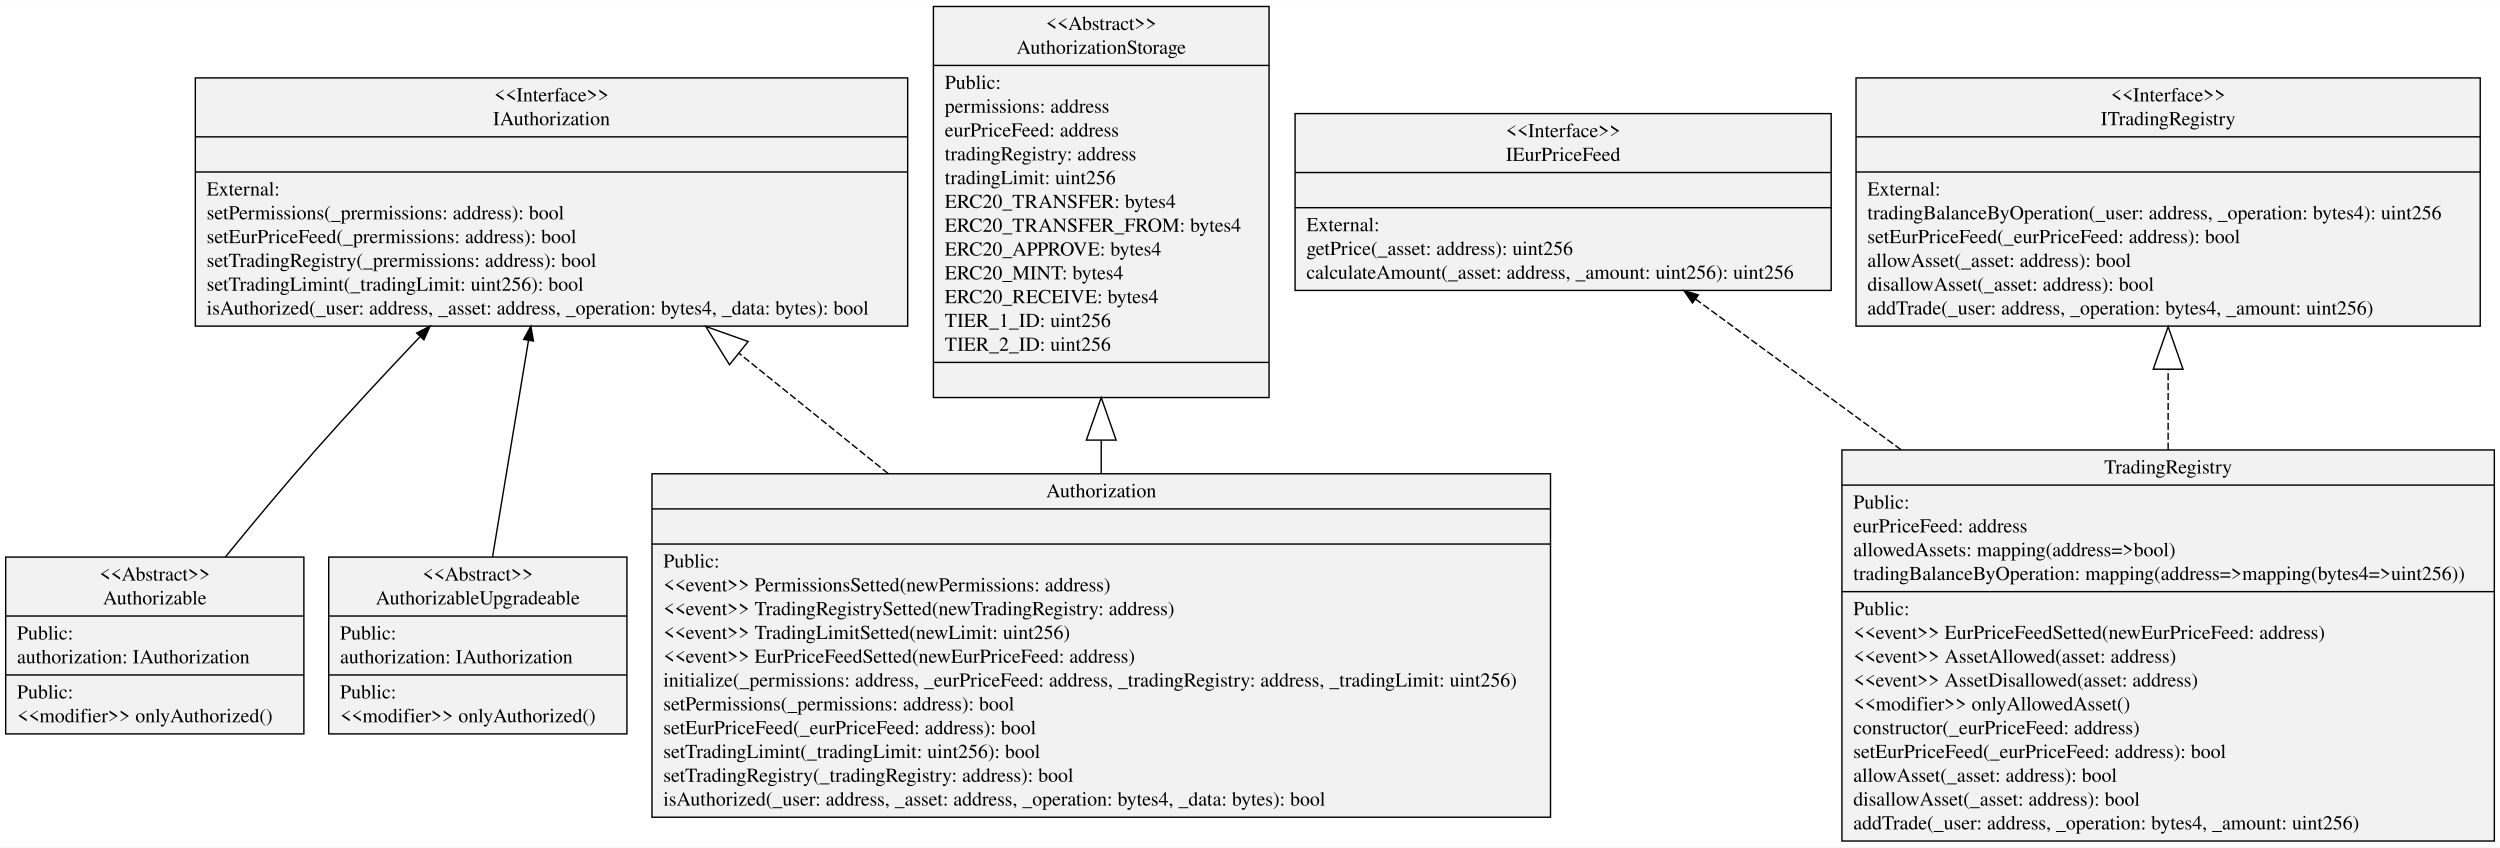
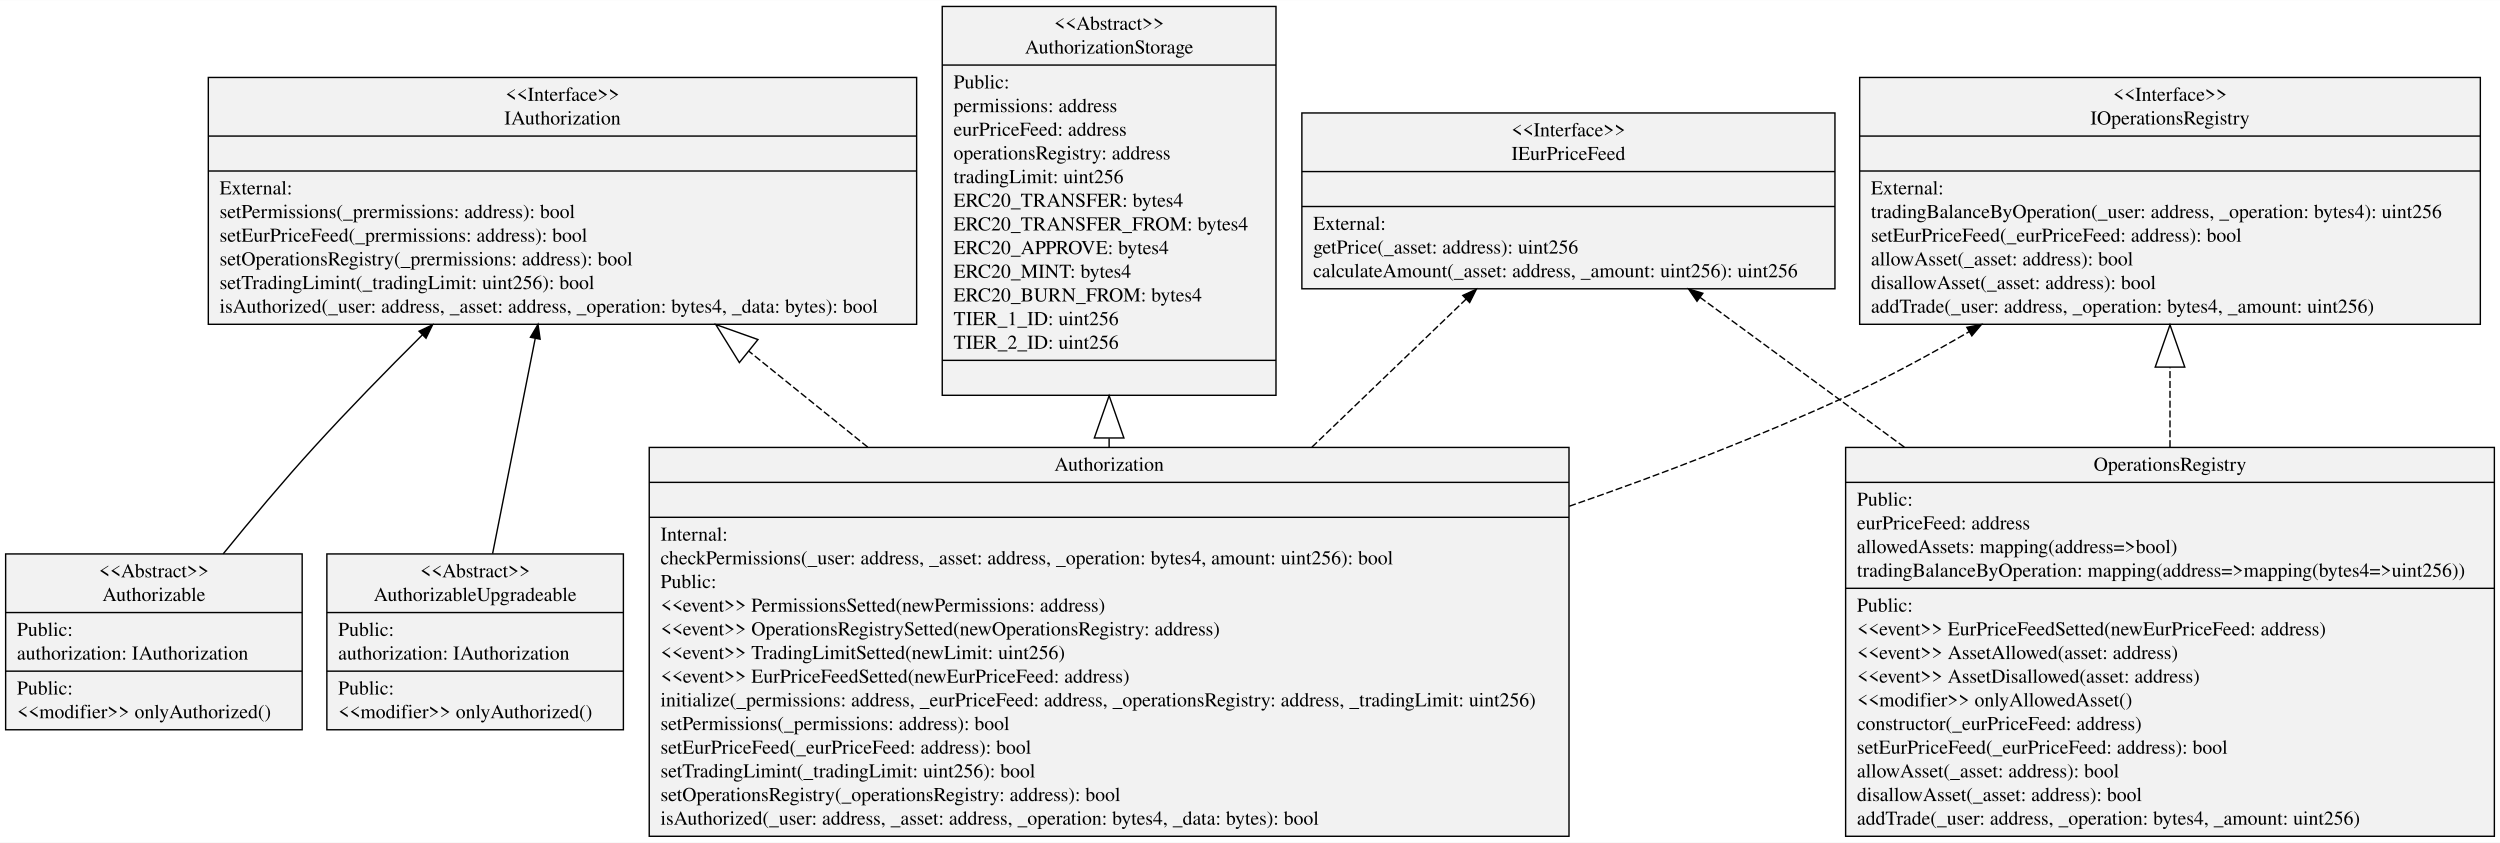
- <svg xmlns="http://www.w3.org/2000/svg" width="1764pt" height="598pt" viewBox="0.00 0.00 1764.47 598.00">
+ <svg xmlns="http://www.w3.org/2000/svg" width="1774pt" height="598pt" viewBox="0.00 0.00 1774.47 598.00">
  <g id="graph0" class="graph" transform="scale(1 1) rotate(0) translate(4 594)">
-     <polygon fill="#ffffff" stroke="transparent" points="-4,4 -4,-594 1760.472,-594 1760.472,4 -4,4" />
+     <polygon fill="#ffffff" stroke="transparent" points="-4,4 -4,-594 1770.472,-594 1770.472,4 -4,4" />
    <g id="node1" class="node">
      <polygon fill="#f2f2f2" stroke="#000000" points="0,-76.1 0,-200.9 210.475,-200.9 210.475,-76.1 0,-76.1" />
      <text text-anchor="middle" x="105.238" y="-184.3" font-family="Times,serif" font-size="14.00" fill="#000000">&lt;&lt;Abstract&gt;&gt;</text>
      <text text-anchor="middle" x="105.238" y="-167.5" font-family="Times,serif" font-size="14.00" fill="#000000">Authorizable</text>
      <polyline fill="none" stroke="#000000" points="0,-159.3 210.475,-159.3 " />
      <text text-anchor="start" x="8" y="-142.7" font-family="Times,serif" font-size="14.00" fill="#000000">Public:</text>
      <text text-anchor="start" x="8" y="-125.9" font-family="Times,serif" font-size="14.00" fill="#000000">   authorization: IAuthorization</text>
      <polyline fill="none" stroke="#000000" points="0,-117.7 210.475,-117.7 " />
      <text text-anchor="start" x="8" y="-101.1" font-family="Times,serif" font-size="14.00" fill="#000000">Public:</text>
      <text text-anchor="start" x="8" y="-84.3" font-family="Times,serif" font-size="14.00" fill="#000000">    &lt;&lt;modifier&gt;&gt; onlyAuthorized()</text>
    </g>
    <g id="node5" class="node">
-       <polygon fill="#f2f2f2" stroke="#000000" points="133.86,-363.9 133.86,-539.1 636.615,-539.1 636.615,-363.9 133.86,-363.9" />
-       <text text-anchor="middle" x="385.238" y="-522.5" font-family="Times,serif" font-size="14.00" fill="#000000">&lt;&lt;Interface&gt;&gt;</text>
-       <text text-anchor="middle" x="385.238" y="-505.7" font-family="Times,serif" font-size="14.00" fill="#000000">IAuthorization</text>
-       <polyline fill="none" stroke="#000000" points="133.86,-497.5 636.615,-497.5 " />
-       <text text-anchor="middle" x="385.238" y="-480.9" font-family="Times,serif" font-size="14.00" fill="#000000"> </text>
-       <polyline fill="none" stroke="#000000" points="133.86,-472.7 636.615,-472.7 " />
-       <text text-anchor="start" x="141.86" y="-456.1" font-family="Times,serif" font-size="14.00" fill="#000000">External:</text>
-       <text text-anchor="start" x="141.86" y="-439.3" font-family="Times,serif" font-size="14.00" fill="#000000">     setPermissions(_prermissions: address): bool</text>
-       <text text-anchor="start" x="141.86" y="-422.5" font-family="Times,serif" font-size="14.00" fill="#000000">     setEurPriceFeed(_prermissions: address): bool</text>
-       <text text-anchor="start" x="141.86" y="-405.7" font-family="Times,serif" font-size="14.00" fill="#000000">     setTradingRegistry(_prermissions: address): bool</text>
-       <text text-anchor="start" x="141.86" y="-388.9" font-family="Times,serif" font-size="14.00" fill="#000000">     setTradingLimint(_tradingLimit: uint256): bool</text>
-       <text text-anchor="start" x="141.86" y="-372.1" font-family="Times,serif" font-size="14.00" fill="#000000">     isAuthorized(_user: address, _asset: address, _operation: bytes4, _data: bytes): bool</text>
+       <polygon fill="#f2f2f2" stroke="#000000" points="143.86,-363.9 143.86,-539.1 646.615,-539.1 646.615,-363.9 143.86,-363.9" />
+       <text text-anchor="middle" x="395.238" y="-522.5" font-family="Times,serif" font-size="14.00" fill="#000000">&lt;&lt;Interface&gt;&gt;</text>
+       <text text-anchor="middle" x="395.238" y="-505.7" font-family="Times,serif" font-size="14.00" fill="#000000">IAuthorization</text>
+       <polyline fill="none" stroke="#000000" points="143.86,-497.5 646.615,-497.5 " />
+       <text text-anchor="middle" x="395.238" y="-480.9" font-family="Times,serif" font-size="14.00" fill="#000000"> </text>
+       <polyline fill="none" stroke="#000000" points="143.86,-472.7 646.615,-472.7 " />
+       <text text-anchor="start" x="151.86" y="-456.1" font-family="Times,serif" font-size="14.00" fill="#000000">External:</text>
+       <text text-anchor="start" x="151.86" y="-439.3" font-family="Times,serif" font-size="14.00" fill="#000000">     setPermissions(_prermissions: address): bool</text>
+       <text text-anchor="start" x="151.86" y="-422.5" font-family="Times,serif" font-size="14.00" fill="#000000">     setEurPriceFeed(_prermissions: address): bool</text>
+       <text text-anchor="start" x="151.86" y="-405.7" font-family="Times,serif" font-size="14.00" fill="#000000">     setOperationsRegistry(_prermissions: address): bool</text>
+       <text text-anchor="start" x="151.86" y="-388.9" font-family="Times,serif" font-size="14.00" fill="#000000">     setTradingLimint(_tradingLimit: uint256): bool</text>
+       <text text-anchor="start" x="151.86" y="-372.1" font-family="Times,serif" font-size="14.00" fill="#000000">     isAuthorized(_user: address, _asset: address, _operation: bytes4, _data: bytes): bool</text>
    </g>
    <g id="edge1" class="edge">
-       <path fill="none" stroke="#000000" d="M155.095,-201.003C174.711,-225.079 197.667,-252.631 219.238,-277 242.444,-303.217 268.229,-330.952 292.423,-356.408" />
-       <polygon fill="#000000" stroke="#000000" points="290.106,-359.05 299.537,-363.877 295.174,-354.222 290.106,-359.05" />
+       <path fill="none" stroke="#000000" d="M154.443,-200.991C174.072,-225.192 197.208,-252.834 219.238,-277 243.349,-303.45 270.373,-331.135 295.871,-356.459" />
+       <polygon fill="#000000" stroke="#000000" points="293.45,-358.987 303.019,-363.536 298.375,-354.013 293.45,-358.987" />
    </g>
    <g id="node2" class="node">
      <polygon fill="#f2f2f2" stroke="#000000" points="228,-76.1 228,-200.9 438.475,-200.9 438.475,-76.1 228,-76.1" />
      <text text-anchor="middle" x="333.238" y="-184.3" font-family="Times,serif" font-size="14.00" fill="#000000">&lt;&lt;Abstract&gt;&gt;</text>
      <text text-anchor="middle" x="333.238" y="-167.5" font-family="Times,serif" font-size="14.00" fill="#000000">AuthorizableUpgradeable</text>
      <polyline fill="none" stroke="#000000" points="228,-159.3 438.475,-159.3 " />
      <text text-anchor="start" x="236" y="-142.7" font-family="Times,serif" font-size="14.00" fill="#000000">Public:</text>
      <text text-anchor="start" x="236" y="-125.9" font-family="Times,serif" font-size="14.00" fill="#000000">   authorization: IAuthorization</text>
      <polyline fill="none" stroke="#000000" points="228,-117.7 438.475,-117.7 " />
      <text text-anchor="start" x="236" y="-101.1" font-family="Times,serif" font-size="14.00" fill="#000000">Public:</text>
      <text text-anchor="start" x="236" y="-84.3" font-family="Times,serif" font-size="14.00" fill="#000000">    &lt;&lt;modifier&gt;&gt; onlyAuthorized()</text>
    </g>
    <g id="edge2" class="edge">
-       <path fill="none" stroke="#000000" d="M343.636,-201.088C350.887,-244.733 360.707,-303.842 368.985,-353.671" />
-       <polygon fill="#000000" stroke="#000000" points="365.581,-354.539 370.673,-363.83 372.486,-353.392 365.581,-354.539" />
+       <path fill="none" stroke="#000000" d="M345.635,-201.088C354.299,-244.824 366.038,-304.089 375.921,-353.983" />
+       <polygon fill="#000000" stroke="#000000" points="372.495,-354.701 377.872,-363.83 379.362,-353.34 372.495,-354.701" />
    </g>
    <g id="node3" class="node">
-       <polygon fill="#f2f2f2" stroke="#000000" points="456.145,-17.3 456.145,-259.7 1090.33,-259.7 1090.33,-17.3 456.145,-17.3" />
-       <text text-anchor="middle" x="773.238" y="-243.1" font-family="Times,serif" font-size="14.00" fill="#000000">Authorization</text>
-       <polyline fill="none" stroke="#000000" points="456.145,-234.9 1090.33,-234.9 " />
-       <text text-anchor="middle" x="773.238" y="-218.3" font-family="Times,serif" font-size="14.00" fill="#000000"> </text>
-       <polyline fill="none" stroke="#000000" points="456.145,-210.1 1090.33,-210.1 " />
-       <text text-anchor="start" x="464.145" y="-193.5" font-family="Times,serif" font-size="14.00" fill="#000000">Public:</text>
-       <text text-anchor="start" x="464.145" y="-176.7" font-family="Times,serif" font-size="14.00" fill="#000000">    &lt;&lt;event&gt;&gt; PermissionsSetted(newPermissions: address)</text>
-       <text text-anchor="start" x="464.145" y="-159.9" font-family="Times,serif" font-size="14.00" fill="#000000">    &lt;&lt;event&gt;&gt; TradingRegistrySetted(newTradingRegistry: address)</text>
-       <text text-anchor="start" x="464.145" y="-143.1" font-family="Times,serif" font-size="14.00" fill="#000000">    &lt;&lt;event&gt;&gt; TradingLimitSetted(newLimit: uint256)</text>
-       <text text-anchor="start" x="464.145" y="-126.3" font-family="Times,serif" font-size="14.00" fill="#000000">    &lt;&lt;event&gt;&gt; EurPriceFeedSetted(newEurPriceFeed: address)</text>
-       <text text-anchor="start" x="464.145" y="-109.5" font-family="Times,serif" font-size="14.00" fill="#000000">    initialize(_permissions: address, _eurPriceFeed: address, _tradingRegistry: address, _tradingLimit: uint256)</text>
-       <text text-anchor="start" x="464.145" y="-92.7" font-family="Times,serif" font-size="14.00" fill="#000000">    setPermissions(_permissions: address): bool</text>
-       <text text-anchor="start" x="464.145" y="-75.9" font-family="Times,serif" font-size="14.00" fill="#000000">    setEurPriceFeed(_eurPriceFeed: address): bool</text>
-       <text text-anchor="start" x="464.145" y="-59.1" font-family="Times,serif" font-size="14.00" fill="#000000">    setTradingLimint(_tradingLimit: uint256): bool</text>
-       <text text-anchor="start" x="464.145" y="-42.3" font-family="Times,serif" font-size="14.00" fill="#000000">    setTradingRegistry(_tradingRegistry: address): bool</text>
-       <text text-anchor="start" x="464.145" y="-25.5" font-family="Times,serif" font-size="14.00" fill="#000000">    isAuthorized(_user: address, _asset: address, _operation: bytes4, _data: bytes): bool</text>
+       <polygon fill="#f2f2f2" stroke="#000000" points="456.815,-.5 456.815,-276.5 1109.66,-276.5 1109.66,-.5 456.815,-.5" />
+       <text text-anchor="middle" x="783.238" y="-259.9" font-family="Times,serif" font-size="14.00" fill="#000000">Authorization</text>
+       <polyline fill="none" stroke="#000000" points="456.815,-251.7 1109.66,-251.7 " />
+       <text text-anchor="middle" x="783.238" y="-235.1" font-family="Times,serif" font-size="14.00" fill="#000000"> </text>
+       <polyline fill="none" stroke="#000000" points="456.815,-226.9 1109.66,-226.9 " />
+       <text text-anchor="start" x="464.815" y="-210.3" font-family="Times,serif" font-size="14.00" fill="#000000">Internal:</text>
+       <text text-anchor="start" x="464.815" y="-193.5" font-family="Times,serif" font-size="14.00" fill="#000000">    checkPermissions(_user: address, _asset: address, _operation: bytes4, amount: uint256): bool</text>
+       <text text-anchor="start" x="464.815" y="-176.7" font-family="Times,serif" font-size="14.00" fill="#000000">Public:</text>
+       <text text-anchor="start" x="464.815" y="-159.9" font-family="Times,serif" font-size="14.00" fill="#000000">    &lt;&lt;event&gt;&gt; PermissionsSetted(newPermissions: address)</text>
+       <text text-anchor="start" x="464.815" y="-143.1" font-family="Times,serif" font-size="14.00" fill="#000000">    &lt;&lt;event&gt;&gt; OperationsRegistrySetted(newOperationsRegistry: address)</text>
+       <text text-anchor="start" x="464.815" y="-126.3" font-family="Times,serif" font-size="14.00" fill="#000000">    &lt;&lt;event&gt;&gt; TradingLimitSetted(newLimit: uint256)</text>
+       <text text-anchor="start" x="464.815" y="-109.5" font-family="Times,serif" font-size="14.00" fill="#000000">    &lt;&lt;event&gt;&gt; EurPriceFeedSetted(newEurPriceFeed: address)</text>
+       <text text-anchor="start" x="464.815" y="-92.7" font-family="Times,serif" font-size="14.00" fill="#000000">    initialize(_permissions: address, _eurPriceFeed: address, _operationsRegistry: address, _tradingLimit: uint256)</text>
+       <text text-anchor="start" x="464.815" y="-75.9" font-family="Times,serif" font-size="14.00" fill="#000000">    setPermissions(_permissions: address): bool</text>
+       <text text-anchor="start" x="464.815" y="-59.1" font-family="Times,serif" font-size="14.00" fill="#000000">    setEurPriceFeed(_eurPriceFeed: address): bool</text>
+       <text text-anchor="start" x="464.815" y="-42.3" font-family="Times,serif" font-size="14.00" fill="#000000">    setTradingLimint(_tradingLimit: uint256): bool</text>
+       <text text-anchor="start" x="464.815" y="-25.5" font-family="Times,serif" font-size="14.00" fill="#000000">    setOperationsRegistry(_operationsRegistry: address): bool</text>
+       <text text-anchor="start" x="464.815" y="-8.7" font-family="Times,serif" font-size="14.00" fill="#000000">    isAuthorized(_user: address, _asset: address, _operation: bytes4, _data: bytes): bool</text>
    </g>
    <g id="node4" class="node">
-       <polygon fill="#f2f2f2" stroke="#000000" points="654.791,-313.5 654.791,-589.5 891.684,-589.5 891.684,-313.5 654.791,-313.5" />
-       <text text-anchor="middle" x="773.238" y="-572.9" font-family="Times,serif" font-size="14.00" fill="#000000">&lt;&lt;Abstract&gt;&gt;</text>
-       <text text-anchor="middle" x="773.238" y="-556.1" font-family="Times,serif" font-size="14.00" fill="#000000">AuthorizationStorage</text>
-       <polyline fill="none" stroke="#000000" points="654.791,-547.9 891.684,-547.9 " />
-       <text text-anchor="start" x="662.791" y="-531.3" font-family="Times,serif" font-size="14.00" fill="#000000">Public:</text>
-       <text text-anchor="start" x="662.791" y="-514.5" font-family="Times,serif" font-size="14.00" fill="#000000">   permissions: address</text>
-       <text text-anchor="start" x="662.791" y="-497.7" font-family="Times,serif" font-size="14.00" fill="#000000">   eurPriceFeed: address</text>
-       <text text-anchor="start" x="662.791" y="-480.9" font-family="Times,serif" font-size="14.00" fill="#000000">   tradingRegistry: address</text>
-       <text text-anchor="start" x="662.791" y="-464.1" font-family="Times,serif" font-size="14.00" fill="#000000">   tradingLimit: uint256</text>
-       <text text-anchor="start" x="662.791" y="-447.3" font-family="Times,serif" font-size="14.00" fill="#000000">   ERC20_TRANSFER: bytes4</text>
-       <text text-anchor="start" x="662.791" y="-430.5" font-family="Times,serif" font-size="14.00" fill="#000000">   ERC20_TRANSFER_FROM: bytes4</text>
-       <text text-anchor="start" x="662.791" y="-413.7" font-family="Times,serif" font-size="14.00" fill="#000000">   ERC20_APPROVE: bytes4</text>
-       <text text-anchor="start" x="662.791" y="-396.9" font-family="Times,serif" font-size="14.00" fill="#000000">   ERC20_MINT: bytes4</text>
-       <text text-anchor="start" x="662.791" y="-380.1" font-family="Times,serif" font-size="14.00" fill="#000000">   ERC20_RECEIVE: bytes4</text>
-       <text text-anchor="start" x="662.791" y="-363.3" font-family="Times,serif" font-size="14.00" fill="#000000">   TIER_1_ID: uint256</text>
-       <text text-anchor="start" x="662.791" y="-346.5" font-family="Times,serif" font-size="14.00" fill="#000000">   TIER_2_ID: uint256</text>
-       <polyline fill="none" stroke="#000000" points="654.791,-338.3 891.684,-338.3 " />
-       <text text-anchor="middle" x="773.238" y="-321.7" font-family="Times,serif" font-size="14.00" fill="#000000"> </text>
+       <polygon fill="#f2f2f2" stroke="#000000" points="664.791,-313.5 664.791,-589.5 901.684,-589.5 901.684,-313.5 664.791,-313.5" />
+       <text text-anchor="middle" x="783.238" y="-572.9" font-family="Times,serif" font-size="14.00" fill="#000000">&lt;&lt;Abstract&gt;&gt;</text>
+       <text text-anchor="middle" x="783.238" y="-556.1" font-family="Times,serif" font-size="14.00" fill="#000000">AuthorizationStorage</text>
+       <polyline fill="none" stroke="#000000" points="664.791,-547.9 901.684,-547.9 " />
+       <text text-anchor="start" x="672.791" y="-531.3" font-family="Times,serif" font-size="14.00" fill="#000000">Public:</text>
+       <text text-anchor="start" x="672.791" y="-514.5" font-family="Times,serif" font-size="14.00" fill="#000000">   permissions: address</text>
+       <text text-anchor="start" x="672.791" y="-497.7" font-family="Times,serif" font-size="14.00" fill="#000000">   eurPriceFeed: address</text>
+       <text text-anchor="start" x="672.791" y="-480.9" font-family="Times,serif" font-size="14.00" fill="#000000">   operationsRegistry: address</text>
+       <text text-anchor="start" x="672.791" y="-464.1" font-family="Times,serif" font-size="14.00" fill="#000000">   tradingLimit: uint256</text>
+       <text text-anchor="start" x="672.791" y="-447.3" font-family="Times,serif" font-size="14.00" fill="#000000">   ERC20_TRANSFER: bytes4</text>
+       <text text-anchor="start" x="672.791" y="-430.5" font-family="Times,serif" font-size="14.00" fill="#000000">   ERC20_TRANSFER_FROM: bytes4</text>
+       <text text-anchor="start" x="672.791" y="-413.7" font-family="Times,serif" font-size="14.00" fill="#000000">   ERC20_APPROVE: bytes4</text>
+       <text text-anchor="start" x="672.791" y="-396.9" font-family="Times,serif" font-size="14.00" fill="#000000">   ERC20_MINT: bytes4</text>
+       <text text-anchor="start" x="672.791" y="-380.1" font-family="Times,serif" font-size="14.00" fill="#000000">   ERC20_BURN_FROM: bytes4</text>
+       <text text-anchor="start" x="672.791" y="-363.3" font-family="Times,serif" font-size="14.00" fill="#000000">   TIER_1_ID: uint256</text>
+       <text text-anchor="start" x="672.791" y="-346.5" font-family="Times,serif" font-size="14.00" fill="#000000">   TIER_2_ID: uint256</text>
+       <polyline fill="none" stroke="#000000" points="664.791,-338.3 901.684,-338.3 " />
+       <text text-anchor="middle" x="783.238" y="-321.7" font-family="Times,serif" font-size="14.00" fill="#000000"> </text>
    </g>
    <g id="edge4" class="edge">
-       <path fill="none" stroke="#000000" d="M773.238,-259.962C773.238,-267.63 773.238,-275.417 773.238,-283.243" />
-       <polygon fill="none" stroke="#000000" points="762.738,-283.457 773.238,-313.457 783.738,-283.457 762.738,-283.457" />
+       <path fill="none" stroke="#000000" d="M783.238,-276.697C783.238,-278.78 783.238,-280.868 783.238,-282.958" />
+       <polygon fill="none" stroke="#000000" points="772.738,-283.203 783.238,-313.203 793.738,-283.203 772.738,-283.203" />
    </g>
    <g id="edge3" class="edge">
-       <path fill="none" stroke="#000000" stroke-dasharray="5,2" d="M622.949,-259.738C588.223,-287.751 551.526,-317.355 517.629,-344.7" />
-       <polygon fill="none" stroke="#000000" points="510.848,-336.679 494.091,-363.688 524.033,-353.024 510.848,-336.679" />
+       <path fill="none" stroke="#000000" stroke-dasharray="5,2" d="M611.926,-276.697C583.585,-299.56 554.589,-322.951 527.403,-344.882" />
+       <polygon fill="none" stroke="#000000" points="520.796,-336.721 504.039,-363.73 533.981,-353.066 520.796,-336.721" />
    </g>
    <g id="node6" class="node">
-       <polygon fill="#f2f2f2" stroke="#000000" points="910.052,-389.1 910.052,-513.9 1288.424,-513.9 1288.424,-389.1 910.052,-389.1" />
-       <text text-anchor="middle" x="1099.238" y="-497.3" font-family="Times,serif" font-size="14.00" fill="#000000">&lt;&lt;Interface&gt;&gt;</text>
-       <text text-anchor="middle" x="1099.238" y="-480.5" font-family="Times,serif" font-size="14.00" fill="#000000">IEurPriceFeed</text>
-       <polyline fill="none" stroke="#000000" points="910.052,-472.3 1288.424,-472.3 " />
-       <text text-anchor="middle" x="1099.238" y="-455.7" font-family="Times,serif" font-size="14.00" fill="#000000"> </text>
-       <polyline fill="none" stroke="#000000" points="910.052,-447.5 1288.424,-447.5 " />
-       <text text-anchor="start" x="918.052" y="-430.9" font-family="Times,serif" font-size="14.00" fill="#000000">External:</text>
-       <text text-anchor="start" x="918.052" y="-414.1" font-family="Times,serif" font-size="14.00" fill="#000000">     getPrice(_asset: address): uint256</text>
-       <text text-anchor="start" x="918.052" y="-397.3" font-family="Times,serif" font-size="14.00" fill="#000000">     calculateAmount(_asset: address, _amount: uint256): uint256</text>
+       <polygon fill="#f2f2f2" stroke="#000000" points="920.052,-389.1 920.052,-513.9 1298.424,-513.9 1298.424,-389.1 920.052,-389.1" />
+       <text text-anchor="middle" x="1109.238" y="-497.3" font-family="Times,serif" font-size="14.00" fill="#000000">&lt;&lt;Interface&gt;&gt;</text>
+       <text text-anchor="middle" x="1109.238" y="-480.5" font-family="Times,serif" font-size="14.00" fill="#000000">IEurPriceFeed</text>
+       <polyline fill="none" stroke="#000000" points="920.052,-472.3 1298.424,-472.3 " />
+       <text text-anchor="middle" x="1109.238" y="-455.7" font-family="Times,serif" font-size="14.00" fill="#000000"> </text>
+       <polyline fill="none" stroke="#000000" points="920.052,-447.5 1298.424,-447.5 " />
+       <text text-anchor="start" x="928.052" y="-430.9" font-family="Times,serif" font-size="14.00" fill="#000000">External:</text>
+       <text text-anchor="start" x="928.052" y="-414.1" font-family="Times,serif" font-size="14.00" fill="#000000">     getPrice(_asset: address): uint256</text>
+       <text text-anchor="start" x="928.052" y="-397.3" font-family="Times,serif" font-size="14.00" fill="#000000">     calculateAmount(_asset: address, _amount: uint256): uint256</text>
+     </g>
+     <g id="edge6" class="edge">
+       <path fill="none" stroke="#000000" stroke-dasharray="5,2" d="M927.175,-276.697C965.074,-313.086 1004.368,-350.812 1036.707,-381.862" />
+       <polygon fill="#000000" stroke="#000000" points="1034.284,-384.388 1043.922,-388.789 1039.132,-379.338 1034.284,-384.388" />
    </g>
    <g id="node7" class="node">
-       <polygon fill="#f2f2f2" stroke="#000000" points="1305.963,-363.9 1305.963,-539.1 1746.513,-539.1 1746.513,-363.9 1305.963,-363.9" />
-       <text text-anchor="middle" x="1526.238" y="-522.5" font-family="Times,serif" font-size="14.00" fill="#000000">&lt;&lt;Interface&gt;&gt;</text>
-       <text text-anchor="middle" x="1526.238" y="-505.7" font-family="Times,serif" font-size="14.00" fill="#000000">ITradingRegistry</text>
-       <polyline fill="none" stroke="#000000" points="1305.963,-497.5 1746.513,-497.5 " />
-       <text text-anchor="middle" x="1526.238" y="-480.9" font-family="Times,serif" font-size="14.00" fill="#000000"> </text>
-       <polyline fill="none" stroke="#000000" points="1305.963,-472.7 1746.513,-472.7 " />
-       <text text-anchor="start" x="1313.963" y="-456.1" font-family="Times,serif" font-size="14.00" fill="#000000">External:</text>
-       <text text-anchor="start" x="1313.963" y="-439.3" font-family="Times,serif" font-size="14.00" fill="#000000">     tradingBalanceByOperation(_user: address, _operation: bytes4): uint256</text>
-       <text text-anchor="start" x="1313.963" y="-422.5" font-family="Times,serif" font-size="14.00" fill="#000000">     setEurPriceFeed(_eurPriceFeed: address): bool</text>
-       <text text-anchor="start" x="1313.963" y="-405.7" font-family="Times,serif" font-size="14.00" fill="#000000">     allowAsset(_asset: address): bool</text>
-       <text text-anchor="start" x="1313.963" y="-388.9" font-family="Times,serif" font-size="14.00" fill="#000000">     disallowAsset(_asset: address): bool</text>
-       <text text-anchor="start" x="1313.963" y="-372.1" font-family="Times,serif" font-size="14.00" fill="#000000">     addTrade(_user: address, _operation: bytes4, _amount: uint256)</text>
+       <polygon fill="#f2f2f2" stroke="#000000" points="1315.963,-363.9 1315.963,-539.1 1756.513,-539.1 1756.513,-363.9 1315.963,-363.9" />
+       <text text-anchor="middle" x="1536.238" y="-522.5" font-family="Times,serif" font-size="14.00" fill="#000000">&lt;&lt;Interface&gt;&gt;</text>
+       <text text-anchor="middle" x="1536.238" y="-505.7" font-family="Times,serif" font-size="14.00" fill="#000000">IOperationsRegistry</text>
+       <polyline fill="none" stroke="#000000" points="1315.963,-497.5 1756.513,-497.5 " />
+       <text text-anchor="middle" x="1536.238" y="-480.9" font-family="Times,serif" font-size="14.00" fill="#000000"> </text>
+       <polyline fill="none" stroke="#000000" points="1315.963,-472.7 1756.513,-472.7 " />
+       <text text-anchor="start" x="1323.963" y="-456.1" font-family="Times,serif" font-size="14.00" fill="#000000">External:</text>
+       <text text-anchor="start" x="1323.963" y="-439.3" font-family="Times,serif" font-size="14.00" fill="#000000">     tradingBalanceByOperation(_user: address, _operation: bytes4): uint256</text>
+       <text text-anchor="start" x="1323.963" y="-422.5" font-family="Times,serif" font-size="14.00" fill="#000000">     setEurPriceFeed(_eurPriceFeed: address): bool</text>
+       <text text-anchor="start" x="1323.963" y="-405.7" font-family="Times,serif" font-size="14.00" fill="#000000">     allowAsset(_asset: address): bool</text>
+       <text text-anchor="start" x="1323.963" y="-388.9" font-family="Times,serif" font-size="14.00" fill="#000000">     disallowAsset(_asset: address): bool</text>
+       <text text-anchor="start" x="1323.963" y="-372.1" font-family="Times,serif" font-size="14.00" fill="#000000">     addTrade(_user: address, _operation: bytes4, _amount: uint256)</text>
+     </g>
+     <g id="edge5" class="edge">
+       <path fill="none" stroke="#000000" stroke-dasharray="5,2" d="M1109.767,-234.73C1176.173,-257.767 1244.782,-284.152 1307.238,-313 1336.003,-326.286 1365.693,-342.323 1393.774,-358.701" />
+       <polygon fill="#000000" stroke="#000000" points="1392.04,-361.741 1402.435,-363.792 1395.588,-355.707 1392.04,-361.741" />
    </g>
    <g id="node8" class="node">
-       <polygon fill="#f2f2f2" stroke="#000000" points="1296.003,-.5 1296.003,-276.5 1756.472,-276.5 1756.472,-.5 1296.003,-.5" />
-       <text text-anchor="middle" x="1526.238" y="-259.9" font-family="Times,serif" font-size="14.00" fill="#000000">TradingRegistry</text>
-       <polyline fill="none" stroke="#000000" points="1296.003,-251.7 1756.472,-251.7 " />
-       <text text-anchor="start" x="1304.003" y="-235.1" font-family="Times,serif" font-size="14.00" fill="#000000">Public:</text>
-       <text text-anchor="start" x="1304.003" y="-218.3" font-family="Times,serif" font-size="14.00" fill="#000000">   eurPriceFeed: address</text>
-       <text text-anchor="start" x="1304.003" y="-201.5" font-family="Times,serif" font-size="14.00" fill="#000000">   allowedAssets: mapping(address=&gt;bool)</text>
-       <text text-anchor="start" x="1304.003" y="-184.7" font-family="Times,serif" font-size="14.00" fill="#000000">   tradingBalanceByOperation: mapping(address=&gt;mapping(bytes4=&gt;uint256))</text>
-       <polyline fill="none" stroke="#000000" points="1296.003,-176.5 1756.472,-176.5 " />
-       <text text-anchor="start" x="1304.003" y="-159.9" font-family="Times,serif" font-size="14.00" fill="#000000">Public:</text>
-       <text text-anchor="start" x="1304.003" y="-143.1" font-family="Times,serif" font-size="14.00" fill="#000000">    &lt;&lt;event&gt;&gt; EurPriceFeedSetted(newEurPriceFeed: address)</text>
-       <text text-anchor="start" x="1304.003" y="-126.3" font-family="Times,serif" font-size="14.00" fill="#000000">    &lt;&lt;event&gt;&gt; AssetAllowed(asset: address)</text>
-       <text text-anchor="start" x="1304.003" y="-109.5" font-family="Times,serif" font-size="14.00" fill="#000000">    &lt;&lt;event&gt;&gt; AssetDisallowed(asset: address)</text>
-       <text text-anchor="start" x="1304.003" y="-92.7" font-family="Times,serif" font-size="14.00" fill="#000000">    &lt;&lt;modifier&gt;&gt; onlyAllowedAsset()</text>
-       <text text-anchor="start" x="1304.003" y="-75.9" font-family="Times,serif" font-size="14.00" fill="#000000">    constructor(_eurPriceFeed: address)</text>
-       <text text-anchor="start" x="1304.003" y="-59.1" font-family="Times,serif" font-size="14.00" fill="#000000">    setEurPriceFeed(_eurPriceFeed: address): bool</text>
-       <text text-anchor="start" x="1304.003" y="-42.3" font-family="Times,serif" font-size="14.00" fill="#000000">    allowAsset(_asset: address): bool</text>
-       <text text-anchor="start" x="1304.003" y="-25.5" font-family="Times,serif" font-size="14.00" fill="#000000">    disallowAsset(_asset: address): bool</text>
-       <text text-anchor="start" x="1304.003" y="-8.7" font-family="Times,serif" font-size="14.00" fill="#000000">    addTrade(_user: address, _operation: bytes4, _amount: uint256)</text>
+       <polygon fill="#f2f2f2" stroke="#000000" points="1306.003,-.5 1306.003,-276.5 1766.472,-276.5 1766.472,-.5 1306.003,-.5" />
+       <text text-anchor="middle" x="1536.238" y="-259.9" font-family="Times,serif" font-size="14.00" fill="#000000">OperationsRegistry</text>
+       <polyline fill="none" stroke="#000000" points="1306.003,-251.7 1766.472,-251.7 " />
+       <text text-anchor="start" x="1314.003" y="-235.1" font-family="Times,serif" font-size="14.00" fill="#000000">Public:</text>
+       <text text-anchor="start" x="1314.003" y="-218.3" font-family="Times,serif" font-size="14.00" fill="#000000">   eurPriceFeed: address</text>
+       <text text-anchor="start" x="1314.003" y="-201.5" font-family="Times,serif" font-size="14.00" fill="#000000">   allowedAssets: mapping(address=&gt;bool)</text>
+       <text text-anchor="start" x="1314.003" y="-184.7" font-family="Times,serif" font-size="14.00" fill="#000000">   tradingBalanceByOperation: mapping(address=&gt;mapping(bytes4=&gt;uint256))</text>
+       <polyline fill="none" stroke="#000000" points="1306.003,-176.5 1766.472,-176.5 " />
+       <text text-anchor="start" x="1314.003" y="-159.9" font-family="Times,serif" font-size="14.00" fill="#000000">Public:</text>
+       <text text-anchor="start" x="1314.003" y="-143.1" font-family="Times,serif" font-size="14.00" fill="#000000">    &lt;&lt;event&gt;&gt; EurPriceFeedSetted(newEurPriceFeed: address)</text>
+       <text text-anchor="start" x="1314.003" y="-126.3" font-family="Times,serif" font-size="14.00" fill="#000000">    &lt;&lt;event&gt;&gt; AssetAllowed(asset: address)</text>
+       <text text-anchor="start" x="1314.003" y="-109.5" font-family="Times,serif" font-size="14.00" fill="#000000">    &lt;&lt;event&gt;&gt; AssetDisallowed(asset: address)</text>
+       <text text-anchor="start" x="1314.003" y="-92.7" font-family="Times,serif" font-size="14.00" fill="#000000">    &lt;&lt;modifier&gt;&gt; onlyAllowedAsset()</text>
+       <text text-anchor="start" x="1314.003" y="-75.9" font-family="Times,serif" font-size="14.00" fill="#000000">    constructor(_eurPriceFeed: address)</text>
+       <text text-anchor="start" x="1314.003" y="-59.1" font-family="Times,serif" font-size="14.00" fill="#000000">    setEurPriceFeed(_eurPriceFeed: address): bool</text>
+       <text text-anchor="start" x="1314.003" y="-42.3" font-family="Times,serif" font-size="14.00" fill="#000000">    allowAsset(_asset: address): bool</text>
+       <text text-anchor="start" x="1314.003" y="-25.5" font-family="Times,serif" font-size="14.00" fill="#000000">    disallowAsset(_asset: address): bool</text>
+       <text text-anchor="start" x="1314.003" y="-8.7" font-family="Times,serif" font-size="14.00" fill="#000000">    addTrade(_user: address, _operation: bytes4, _amount: uint256)</text>
    </g>
-     <g id="edge6" class="edge">
-       <path fill="none" stroke="#000000" stroke-dasharray="5,2" d="M1337.706,-276.697C1287.439,-313.545 1235.299,-351.764 1192.64,-383.034" />
-       <polygon fill="#000000" stroke="#000000" points="1190.509,-380.256 1184.513,-388.991 1194.648,-385.902 1190.509,-380.256" />
+     <g id="edge8" class="edge">
+       <path fill="none" stroke="#000000" stroke-dasharray="5,2" d="M1347.706,-276.697C1297.439,-313.545 1245.299,-351.764 1202.64,-383.034" />
+       <polygon fill="#000000" stroke="#000000" points="1200.509,-380.256 1194.513,-388.991 1204.648,-385.902 1200.509,-380.256" />
    </g>
-     <g id="edge5" class="edge">
-       <path fill="none" stroke="#000000" stroke-dasharray="5,2" d="M1526.238,-276.697C1526.238,-295.582 1526.238,-314.827 1526.238,-333.312" />
-       <polygon fill="none" stroke="#000000" points="1515.738,-333.505 1526.238,-363.505 1536.738,-333.505 1515.738,-333.505" />
+     <g id="edge7" class="edge">
+       <path fill="none" stroke="#000000" stroke-dasharray="5,2" d="M1536.238,-276.697C1536.238,-295.582 1536.238,-314.827 1536.238,-333.312" />
+       <polygon fill="none" stroke="#000000" points="1525.738,-333.505 1536.238,-363.505 1546.738,-333.505 1525.738,-333.505" />
    </g>
  </g>
</svg>
